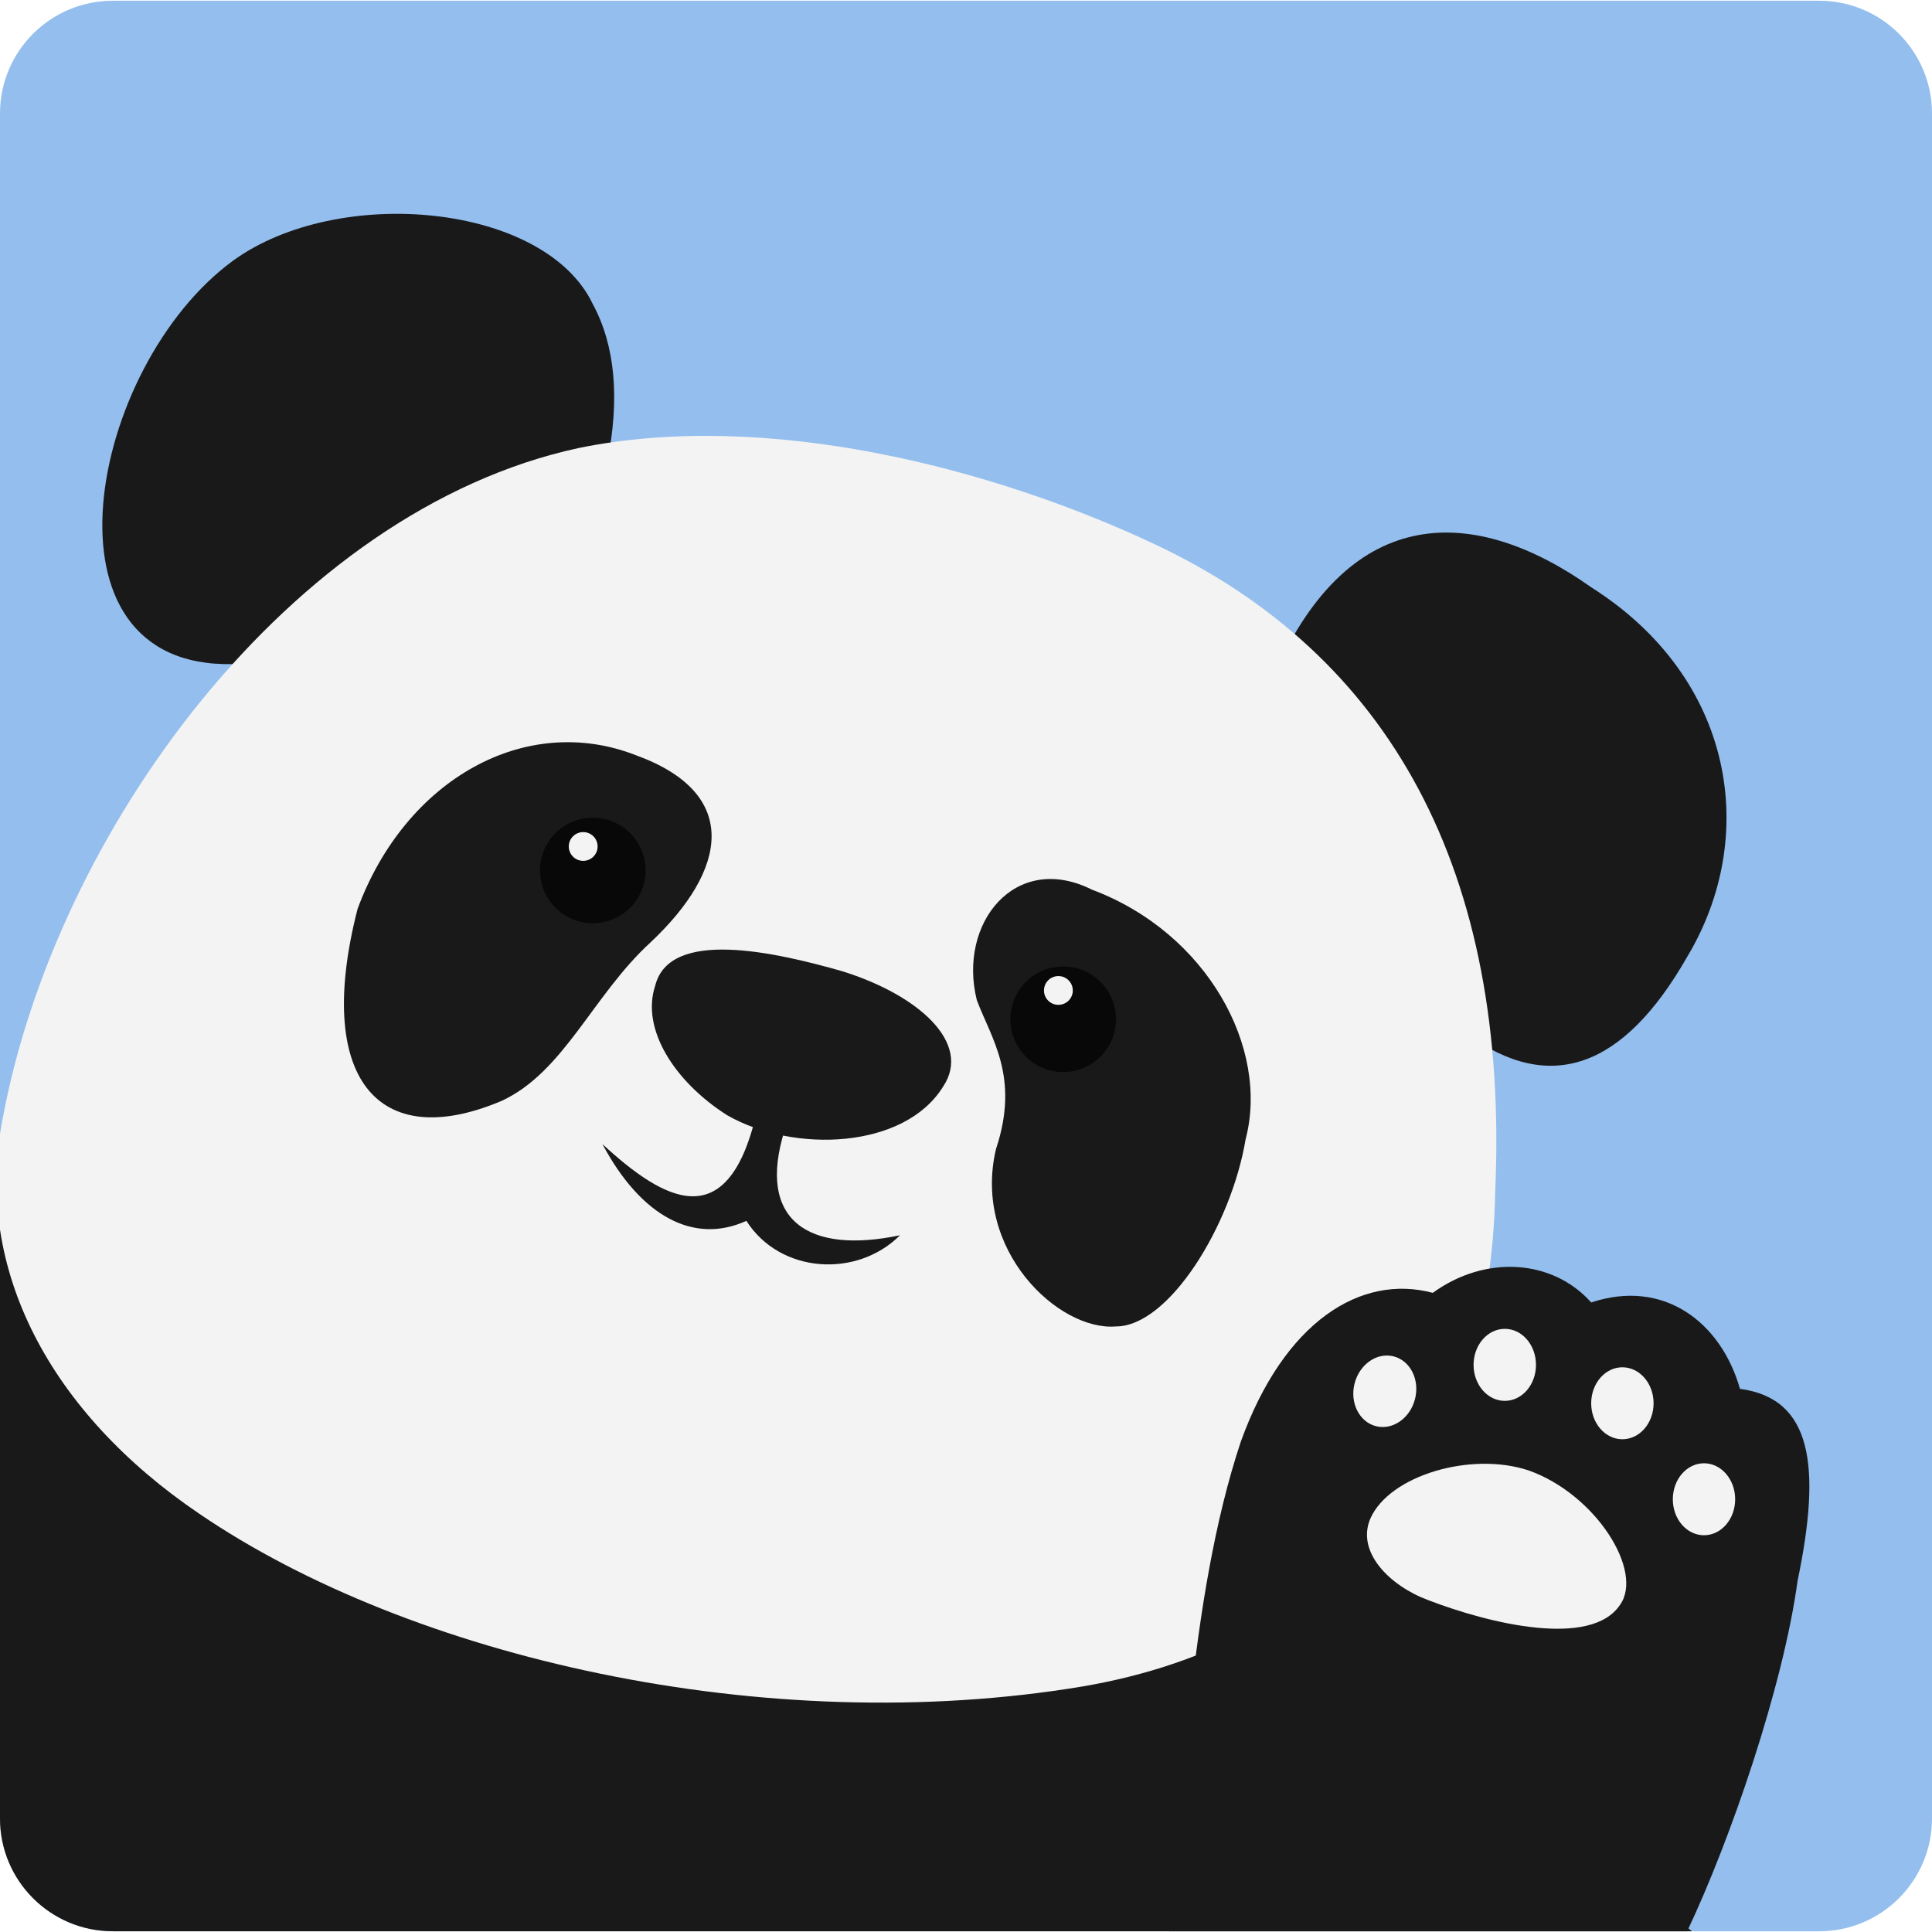
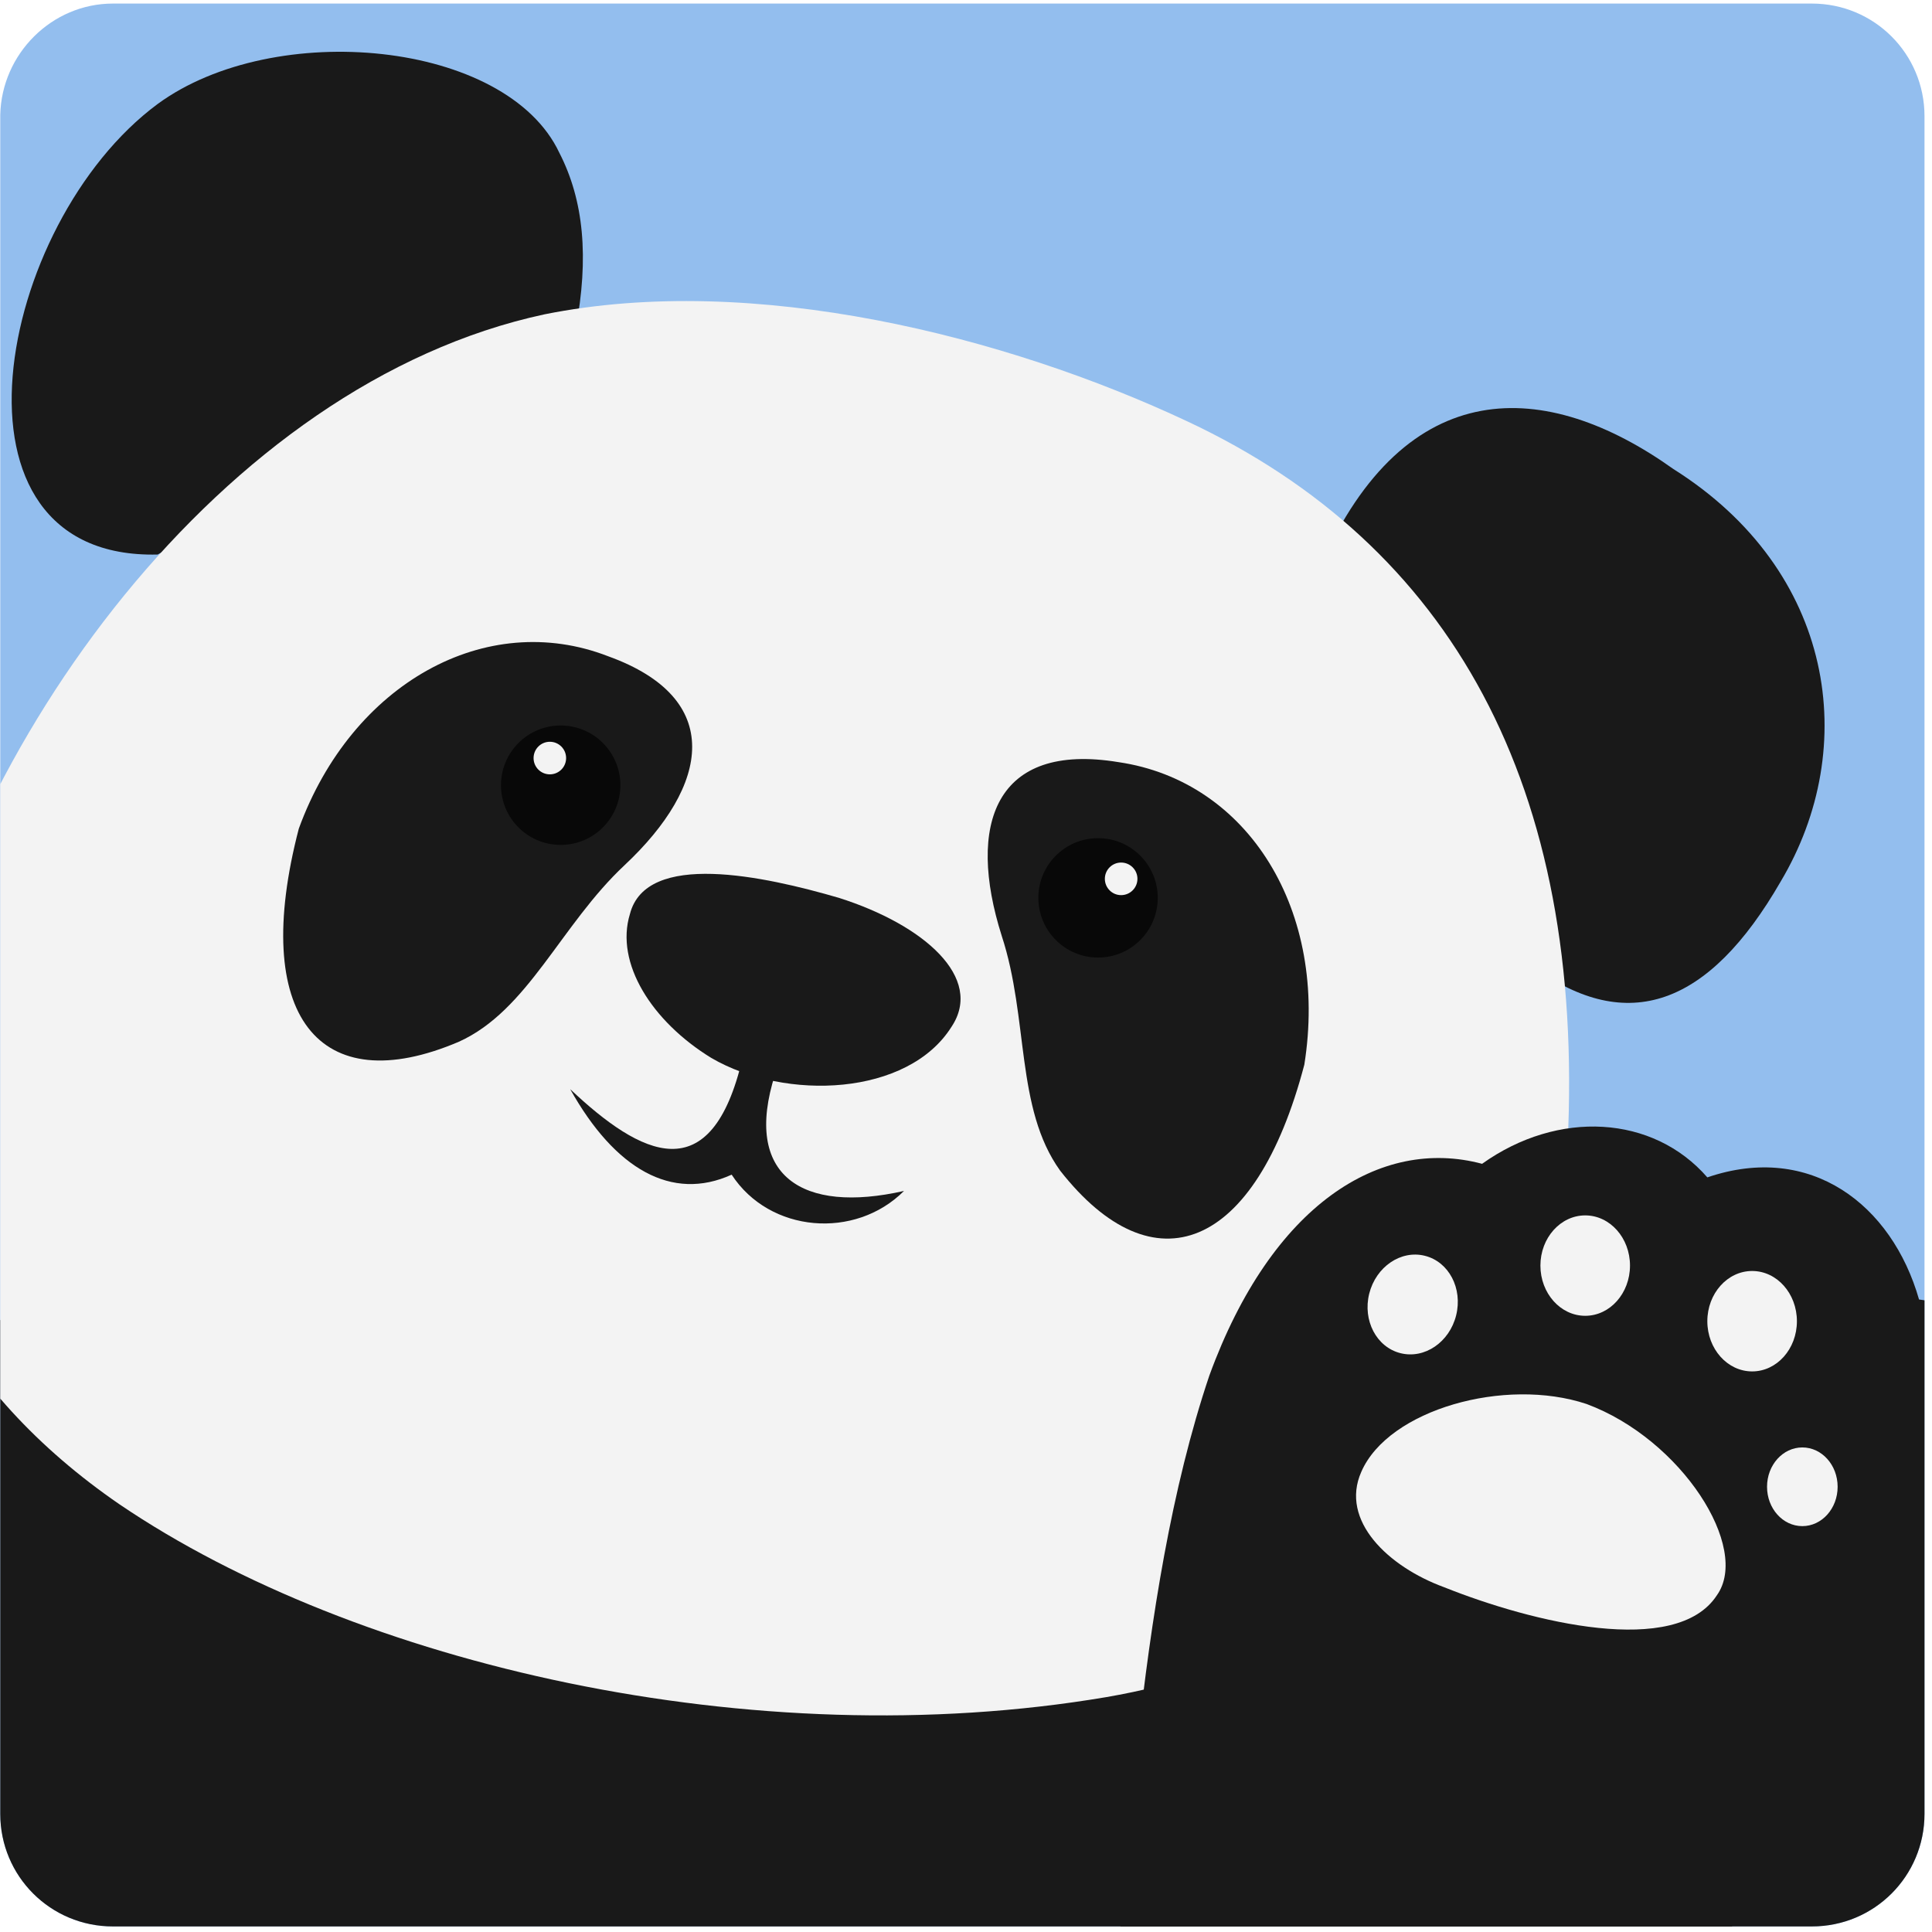
- <svg xmlns="http://www.w3.org/2000/svg" width="512" height="512" viewBox="14.121 14.523 141.363 141.254">
+ <svg xmlns="http://www.w3.org/2000/svg" width="512" height="512" viewBox="14.04 14.34 141.96 141.96">
  <defs>
    <clipPath id="clip-0">
      <path clip-rule="nonzero" d="M 14 14 L 156 14 L 156 156 L 14 156 Z M 14 14 " />
    </clipPath>
    <clipPath id="clip-1">
-       <path clip-rule="nonzero" d="M 22.375 14.523 C 17.816 14.523 14.121 18.219 14.121 22.773 L 14.121 147.523 C 14.121 152.082 17.816 155.777 22.375 155.777 L 147.23 155.777 C 151.789 155.777 155.484 152.082 155.484 147.523 L 155.484 22.773 C 155.484 18.219 151.789 14.523 147.23 14.523 Z M 22.375 14.523 " />
+       <path clip-rule="nonzero" d="M 22.336 14.602 C 17.848 14.602 14.16 18.293 14.059 22.781 L 14.059 147.617 C 14.059 152.203 17.75 155.891 22.336 155.891 L 147.172 155.891 C 151.758 155.891 155.449 152.203 155.449 147.617 L 155.449 22.879 C 155.449 18.293 151.758 14.602 147.172 14.602 Z M 22.336 14.602 " />
    </clipPath>
    <clipPath id="clip-2">
-       <path clip-rule="nonzero" d="M 21 30 L 60 30 L 60 64 L 21 64 Z M 21 30 " />
+       <path clip-rule="nonzero" d="M 14 18 L 57 18 L 57 56 L 14 56 Z M 14 18 " />
    </clipPath>
    <clipPath id="clip-3">
-       <path clip-rule="nonzero" d="M 22.375 14.523 C 17.816 14.523 14.121 18.219 14.121 22.773 L 14.121 147.523 C 14.121 152.082 17.816 155.777 22.375 155.777 L 147.23 155.777 C 151.789 155.777 155.484 152.082 155.484 147.523 L 155.484 22.773 C 155.484 18.219 151.789 14.523 147.23 14.523 Z M 22.375 14.523 " />
+       <path clip-rule="nonzero" d="M 22.336 14.602 C 17.848 14.602 14.16 18.293 14.059 22.781 L 14.059 147.617 C 14.059 152.203 17.75 155.891 22.336 155.891 L 147.172 155.891 C 151.758 155.891 155.449 152.203 155.449 147.617 L 155.449 22.879 C 155.449 18.293 151.758 14.602 147.172 14.602 Z M 22.336 14.602 " />
    </clipPath>
    <clipPath id="clip-4">
-       <path clip-rule="nonzero" d="M 107 53 L 141 53 L 141 93 L 107 93 Z M 107 53 " />
+       <path clip-rule="nonzero" d="M 111 44 L 149 44 L 149 89 L 111 89 Z M 111 44 " />
    </clipPath>
    <clipPath id="clip-5">
-       <path clip-rule="nonzero" d="M 22.375 14.523 C 17.816 14.523 14.121 18.219 14.121 22.773 L 14.121 147.523 C 14.121 152.082 17.816 155.777 22.375 155.777 L 147.23 155.777 C 151.789 155.777 155.484 152.082 155.484 147.523 L 155.484 22.773 C 155.484 18.219 151.789 14.523 147.23 14.523 Z M 22.375 14.523 " />
+       <path clip-rule="nonzero" d="M 22.336 14.602 C 17.848 14.602 14.16 18.293 14.059 22.781 L 14.059 147.617 C 14.059 152.203 17.75 155.891 22.336 155.891 L 147.172 155.891 C 151.758 155.891 155.449 152.203 155.449 147.617 L 155.449 22.879 C 155.449 18.293 151.758 14.602 147.172 14.602 Z M 22.336 14.602 " />
    </clipPath>
    <clipPath id="clip-6">
-       <path clip-rule="nonzero" d="M 14 98 L 138 98 L 138 156 L 14 156 Z M 14 98 " />
+       <path clip-rule="nonzero" d="M 14 94 L 146 94 L 146 156 L 14 156 Z M 14 94 " />
    </clipPath>
    <clipPath id="clip-7">
-       <path clip-rule="nonzero" d="M 22.375 14.523 C 17.816 14.523 14.121 18.219 14.121 22.773 L 14.121 147.523 C 14.121 152.082 17.816 155.777 22.375 155.777 L 147.23 155.777 C 151.789 155.777 155.484 152.082 155.484 147.523 L 155.484 22.773 C 155.484 18.219 151.789 14.523 147.23 14.523 Z M 22.375 14.523 " />
+       <path clip-rule="nonzero" d="M 22.336 14.602 C 17.848 14.602 14.16 18.293 14.059 22.781 L 14.059 147.617 C 14.059 152.203 17.75 155.891 22.336 155.891 L 147.172 155.891 C 151.758 155.891 155.449 152.203 155.449 147.617 L 155.449 22.879 C 155.449 18.293 151.758 14.602 147.172 14.602 Z M 22.336 14.602 " />
    </clipPath>
    <clipPath id="clip-8">
-       <path clip-rule="nonzero" d="M 14 46 L 124 46 L 124 140 L 14 140 Z M 14 46 " />
+       <path clip-rule="nonzero" d="M 14 36 L 130 36 L 130 141 L 14 141 Z M 14 36 " />
    </clipPath>
    <clipPath id="clip-9">
-       <path clip-rule="nonzero" d="M 22.375 14.523 C 17.816 14.523 14.121 18.219 14.121 22.773 L 14.121 147.523 C 14.121 152.082 17.816 155.777 22.375 155.777 L 147.23 155.777 C 151.789 155.777 155.484 152.082 155.484 147.523 L 155.484 22.773 C 155.484 18.219 151.789 14.523 147.23 14.523 Z M 22.375 14.523 " />
+       <path clip-rule="nonzero" d="M 22.336 14.602 C 17.848 14.602 14.16 18.293 14.059 22.781 L 14.059 147.617 C 14.059 152.203 17.75 155.891 22.336 155.891 L 147.172 155.891 C 151.758 155.891 155.449 152.203 155.449 147.617 L 155.449 22.879 C 155.449 18.293 151.758 14.602 147.172 14.602 Z M 22.336 14.602 " />
    </clipPath>
    <clipPath id="clip-10">
-       <path clip-rule="nonzero" d="M 39 68 L 67 68 L 67 97 L 39 97 Z M 39 68 " />
+       <path clip-rule="nonzero" d="M 34 61 L 65 61 L 65 93 L 34 93 Z M 34 61 " />
    </clipPath>
    <clipPath id="clip-11">
-       <path clip-rule="nonzero" d="M 22.375 14.523 C 17.816 14.523 14.121 18.219 14.121 22.773 L 14.121 147.523 C 14.121 152.082 17.816 155.777 22.375 155.777 L 147.23 155.777 C 151.789 155.777 155.484 152.082 155.484 147.523 L 155.484 22.773 C 155.484 18.219 151.789 14.523 147.23 14.523 Z M 22.375 14.523 " />
+       <path clip-rule="nonzero" d="M 22.336 14.602 C 17.848 14.602 14.16 18.293 14.059 22.781 L 14.059 147.617 C 14.059 152.203 17.75 155.891 22.336 155.891 L 147.172 155.891 C 151.758 155.891 155.449 152.203 155.449 147.617 L 155.449 22.879 C 155.449 18.293 151.758 14.602 147.172 14.602 Z M 22.336 14.602 " />
    </clipPath>
    <clipPath id="clip-12">
-       <path clip-rule="nonzero" d="M 85 78 L 106 78 L 106 112 L 85 112 Z M 85 78 " />
+       <path clip-rule="nonzero" d="M 60 78 L 85 78 L 85 95 L 60 95 Z M 60 78 " />
    </clipPath>
    <clipPath id="clip-13">
-       <path clip-rule="nonzero" d="M 22.375 14.523 C 17.816 14.523 14.121 18.219 14.121 22.773 L 14.121 147.523 C 14.121 152.082 17.816 155.777 22.375 155.777 L 147.23 155.777 C 151.789 155.777 155.484 152.082 155.484 147.523 L 155.484 22.773 C 155.484 18.219 151.789 14.523 147.23 14.523 Z M 22.375 14.523 " />
+       <path clip-rule="nonzero" d="M 22.336 14.602 C 17.848 14.602 14.16 18.293 14.059 22.781 L 14.059 147.617 C 14.059 152.203 17.75 155.891 22.336 155.891 L 147.172 155.891 C 151.758 155.891 155.449 152.203 155.449 147.617 L 155.449 22.879 C 155.449 18.293 151.758 14.602 147.172 14.602 Z M 22.336 14.602 " />
    </clipPath>
    <clipPath id="clip-14">
-       <path clip-rule="nonzero" d="M 61 83 L 84 83 L 84 98 L 61 98 Z M 61 83 " />
+       <path clip-rule="nonzero" d="M 55 92 L 81 92 L 81 105 L 55 105 Z M 55 92 " />
    </clipPath>
    <clipPath id="clip-15">
-       <path clip-rule="nonzero" d="M 22.375 14.523 C 17.816 14.523 14.121 18.219 14.121 22.773 L 14.121 147.523 C 14.121 152.082 17.816 155.777 22.375 155.777 L 147.23 155.777 C 151.789 155.777 155.484 152.082 155.484 147.523 L 155.484 22.773 C 155.484 18.219 151.789 14.523 147.23 14.523 Z M 22.375 14.523 " />
+       <path clip-rule="nonzero" d="M 22.336 14.602 C 17.848 14.602 14.16 18.293 14.059 22.781 L 14.059 147.617 C 14.059 152.203 17.75 155.891 22.336 155.891 L 147.172 155.891 C 151.758 155.891 155.449 152.203 155.449 147.617 L 155.449 22.879 C 155.449 18.293 151.758 14.602 147.172 14.602 Z M 22.336 14.602 " />
    </clipPath>
    <clipPath id="clip-16">
-       <path clip-rule="nonzero" d="M 58 96 L 80 96 L 80 107 L 58 107 Z M 58 96 " />
+       <path clip-rule="nonzero" d="M 95 97 L 156 97 L 156 156 L 95 156 Z M 95 97 " />
    </clipPath>
    <clipPath id="clip-17">
-       <path clip-rule="nonzero" d="M 22.375 14.523 C 17.816 14.523 14.121 18.219 14.121 22.773 L 14.121 147.523 C 14.121 152.082 17.816 155.777 22.375 155.777 L 147.23 155.777 C 151.789 155.777 155.484 152.082 155.484 147.523 L 155.484 22.773 C 155.484 18.219 151.789 14.523 147.23 14.523 Z M 22.375 14.523 " />
+       <path clip-rule="nonzero" d="M 22.336 14.602 C 17.848 14.602 14.16 18.293 14.059 22.781 L 14.059 147.617 C 14.059 152.203 17.75 155.891 22.336 155.891 L 147.172 155.891 C 151.758 155.891 155.449 152.203 155.449 147.617 L 155.449 22.879 C 155.449 18.293 151.758 14.602 147.172 14.602 Z M 22.336 14.602 " />
    </clipPath>
    <clipPath id="clip-18">
-       <path clip-rule="nonzero" d="M 99 107 L 147 107 L 147 156 L 99 156 Z M 99 107 " />
+       <path clip-rule="nonzero" d="M 50 67 L 60 67 L 60 77 L 50 77 Z M 50 67 " />
    </clipPath>
    <clipPath id="clip-19">
-       <path clip-rule="nonzero" d="M 22.375 14.523 C 17.816 14.523 14.121 18.219 14.121 22.773 L 14.121 147.523 C 14.121 152.082 17.816 155.777 22.375 155.777 L 147.23 155.777 C 151.789 155.777 155.484 152.082 155.484 147.523 L 155.484 22.773 C 155.484 18.219 151.789 14.523 147.23 14.523 Z M 22.375 14.523 " />
+       <path clip-rule="nonzero" d="M 22.336 14.602 C 17.848 14.602 14.16 18.293 14.059 22.781 L 14.059 147.617 C 14.059 152.203 17.75 155.891 22.336 155.891 L 147.172 155.891 C 151.758 155.891 155.449 152.203 155.449 147.617 L 155.449 22.879 C 155.449 18.293 151.758 14.602 147.172 14.602 Z M 22.336 14.602 " />
    </clipPath>
    <clipPath id="clip-20">
-       <path clip-rule="nonzero" d="M 53 74 L 62 74 L 62 83 L 53 83 Z M 53 74 " />
+       <path clip-rule="nonzero" d="M 53 68 L 56 68 L 56 72 L 53 72 Z M 53 68 " />
    </clipPath>
    <clipPath id="clip-21">
-       <path clip-rule="nonzero" d="M 22.375 14.523 C 17.816 14.523 14.121 18.219 14.121 22.773 L 14.121 147.523 C 14.121 152.082 17.816 155.777 22.375 155.777 L 147.23 155.777 C 151.789 155.777 155.484 152.082 155.484 147.523 L 155.484 22.773 C 155.484 18.219 151.789 14.523 147.23 14.523 Z M 22.375 14.523 " />
+       <path clip-rule="nonzero" d="M 22.336 14.602 C 17.848 14.602 14.16 18.293 14.059 22.781 L 14.059 147.617 C 14.059 152.203 17.75 155.891 22.336 155.891 L 147.172 155.891 C 151.758 155.891 155.449 152.203 155.449 147.617 L 155.449 22.879 C 155.449 18.293 151.758 14.602 147.172 14.602 Z M 22.336 14.602 " />
    </clipPath>
    <clipPath id="clip-22">
-       <path clip-rule="nonzero" d="M 88 85 L 96 85 L 96 93 L 88 93 Z M 88 85 " />
+       <path clip-rule="nonzero" d="M 86 70 L 111 70 L 111 106 L 86 106 Z M 86 70 " />
    </clipPath>
    <clipPath id="clip-23">
-       <path clip-rule="nonzero" d="M 22.375 14.523 C 17.816 14.523 14.121 18.219 14.121 22.773 L 14.121 147.523 C 14.121 152.082 17.816 155.777 22.375 155.777 L 147.23 155.777 C 151.789 155.777 155.484 152.082 155.484 147.523 L 155.484 22.773 C 155.484 18.219 151.789 14.523 147.23 14.523 Z M 22.375 14.523 " />
+       <path clip-rule="nonzero" d="M 22.336 14.602 C 17.848 14.602 14.16 18.293 14.059 22.781 L 14.059 147.617 C 14.059 152.203 17.75 155.891 22.336 155.891 L 147.172 155.891 C 151.758 155.891 155.449 152.203 155.449 147.617 L 155.449 22.879 C 155.449 18.293 151.758 14.602 147.172 14.602 Z M 22.336 14.602 " />
    </clipPath>
    <clipPath id="clip-24">
-       <path clip-rule="nonzero" d="M 55 75 L 58 75 L 58 78 L 55 78 Z M 55 75 " />
+       <path clip-rule="nonzero" d="M 90 75 L 100 75 L 100 85 L 90 85 Z M 90 75 " />
    </clipPath>
    <clipPath id="clip-25">
-       <path clip-rule="nonzero" d="M 22.375 14.523 C 17.816 14.523 14.121 18.219 14.121 22.773 L 14.121 147.523 C 14.121 152.082 17.816 155.777 22.375 155.777 L 147.23 155.777 C 151.789 155.777 155.484 152.082 155.484 147.523 L 155.484 22.773 C 155.484 18.219 151.789 14.523 147.23 14.523 Z M 22.375 14.523 " />
+       <path clip-rule="nonzero" d="M 22.336 14.602 C 17.848 14.602 14.16 18.293 14.059 22.781 L 14.059 147.617 C 14.059 152.203 17.75 155.891 22.336 155.891 L 147.172 155.891 C 151.758 155.891 155.449 152.203 155.449 147.617 L 155.449 22.879 C 155.449 18.293 151.758 14.602 147.172 14.602 Z M 22.336 14.602 " />
    </clipPath>
    <clipPath id="clip-26">
-       <path clip-rule="nonzero" d="M 90 85 L 93 85 L 93 88 L 90 88 Z M 90 85 " />
+       <path clip-rule="nonzero" d="M 95 77 L 98 77 L 98 81 L 95 81 Z M 95 77 " />
    </clipPath>
    <clipPath id="clip-27">
-       <path clip-rule="nonzero" d="M 22.375 14.523 C 17.816 14.523 14.121 18.219 14.121 22.773 L 14.121 147.523 C 14.121 152.082 17.816 155.777 22.375 155.777 L 147.23 155.777 C 151.789 155.777 155.484 152.082 155.484 147.523 L 155.484 22.773 C 155.484 18.219 151.789 14.523 147.23 14.523 Z M 22.375 14.523 " />
+       <path clip-rule="nonzero" d="M 22.336 14.602 C 17.848 14.602 14.16 18.293 14.059 22.781 L 14.059 147.617 C 14.059 152.203 17.75 155.891 22.336 155.891 L 147.172 155.891 C 151.758 155.891 155.449 152.203 155.449 147.617 L 155.449 22.879 C 155.449 18.293 151.758 14.602 147.172 14.602 Z M 22.336 14.602 " />
    </clipPath>
    <clipPath id="clip-28">
-       <path clip-rule="nonzero" d="M 113 113 L 118 113 L 118 119 L 113 119 Z M 113 113 " />
+       <path clip-rule="nonzero" d="M 114 106 L 122 106 L 122 114 L 114 114 Z M 114 106 " />
    </clipPath>
    <clipPath id="clip-29">
-       <path clip-rule="nonzero" d="M 22.375 14.523 C 17.816 14.523 14.121 18.219 14.121 22.773 L 14.121 147.523 C 14.121 152.082 17.816 155.777 22.375 155.777 L 147.23 155.777 C 151.789 155.777 155.484 152.082 155.484 147.523 L 155.484 22.773 C 155.484 18.219 151.789 14.523 147.23 14.523 Z M 22.375 14.523 " />
+       <path clip-rule="nonzero" d="M 22.336 14.602 C 17.848 14.602 14.16 18.293 14.059 22.781 L 14.059 147.617 C 14.059 152.203 17.75 155.891 22.336 155.891 L 147.172 155.891 C 151.758 155.891 155.449 152.203 155.449 147.617 L 155.449 22.879 C 155.449 18.293 151.758 14.602 147.172 14.602 Z M 22.336 14.602 " />
    </clipPath>
    <clipPath id="clip-30">
-       <path clip-rule="nonzero" d="M 121 111 L 127 111 L 127 117 L 121 117 Z M 121 111 " />
+       <path clip-rule="nonzero" d="M 127 103 L 134 103 L 134 112 L 127 112 Z M 127 103 " />
    </clipPath>
    <clipPath id="clip-31">
-       <path clip-rule="nonzero" d="M 22.375 14.523 C 17.816 14.523 14.121 18.219 14.121 22.773 L 14.121 147.523 C 14.121 152.082 17.816 155.777 22.375 155.777 L 147.23 155.777 C 151.789 155.777 155.484 152.082 155.484 147.523 L 155.484 22.773 C 155.484 18.219 151.789 14.523 147.23 14.523 Z M 22.375 14.523 " />
+       <path clip-rule="nonzero" d="M 22.336 14.602 C 17.848 14.602 14.16 18.293 14.059 22.781 L 14.059 147.617 C 14.059 152.203 17.75 155.891 22.336 155.891 L 147.172 155.891 C 151.758 155.891 155.449 152.203 155.449 147.617 L 155.449 22.879 C 155.449 18.293 151.758 14.602 147.172 14.602 Z M 22.336 14.602 " />
    </clipPath>
    <clipPath id="clip-32">
-       <path clip-rule="nonzero" d="M 130 114 L 136 114 L 136 120 L 130 120 Z M 130 114 " />
+       <path clip-rule="nonzero" d="M 139 107 L 147 107 L 147 116 L 139 116 Z M 139 107 " />
    </clipPath>
    <clipPath id="clip-33">
-       <path clip-rule="nonzero" d="M 22.375 14.523 C 17.816 14.523 14.121 18.219 14.121 22.773 L 14.121 147.523 C 14.121 152.082 17.816 155.777 22.375 155.777 L 147.23 155.777 C 151.789 155.777 155.484 152.082 155.484 147.523 L 155.484 22.773 C 155.484 18.219 151.789 14.523 147.23 14.523 Z M 22.375 14.523 " />
+       <path clip-rule="nonzero" d="M 22.336 14.602 C 17.848 14.602 14.16 18.293 14.059 22.781 L 14.059 147.617 C 14.059 152.203 17.75 155.891 22.336 155.891 L 147.172 155.891 C 151.758 155.891 155.449 152.203 155.449 147.617 L 155.449 22.879 C 155.449 18.293 151.758 14.602 147.172 14.602 Z M 22.336 14.602 " />
    </clipPath>
    <clipPath id="clip-34">
-       <path clip-rule="nonzero" d="M 136 121 L 142 121 L 142 127 L 136 127 Z M 136 121 " />
+       <path clip-rule="nonzero" d="M 143 120 L 150 120 L 150 127 L 143 127 Z M 143 120 " />
    </clipPath>
    <clipPath id="clip-35">
-       <path clip-rule="nonzero" d="M 22.375 14.523 C 17.816 14.523 14.121 18.219 14.121 22.773 L 14.121 147.523 C 14.121 152.082 17.816 155.777 22.375 155.777 L 147.23 155.777 C 151.789 155.777 155.484 152.082 155.484 147.523 L 155.484 22.773 C 155.484 18.219 151.789 14.523 147.23 14.523 Z M 22.375 14.523 " />
+       <path clip-rule="nonzero" d="M 22.336 14.602 C 17.848 14.602 14.16 18.293 14.059 22.781 L 14.059 147.617 C 14.059 152.203 17.75 155.891 22.336 155.891 L 147.172 155.891 C 151.758 155.891 155.449 152.203 155.449 147.617 L 155.449 22.879 C 155.449 18.293 151.758 14.602 147.172 14.602 Z M 22.336 14.602 " />
    </clipPath>
    <clipPath id="clip-36">
-       <path clip-rule="nonzero" d="M 114 121 L 134 121 L 134 134 L 114 134 Z M 114 121 " />
+       <path clip-rule="nonzero" d="M 113 116 L 141 116 L 141 135 L 113 135 Z M 113 116 " />
    </clipPath>
    <clipPath id="clip-37">
-       <path clip-rule="nonzero" d="M 22.375 14.523 C 17.816 14.523 14.121 18.219 14.121 22.773 L 14.121 147.523 C 14.121 152.082 17.816 155.777 22.375 155.777 L 147.23 155.777 C 151.789 155.777 155.484 152.082 155.484 147.523 L 155.484 22.773 C 155.484 18.219 151.789 14.523 147.23 14.523 Z M 22.375 14.523 " />
+       <path clip-rule="nonzero" d="M 22.336 14.602 C 17.848 14.602 14.16 18.293 14.059 22.781 L 14.059 147.617 C 14.059 152.203 17.75 155.891 22.336 155.891 L 147.172 155.891 C 151.758 155.891 155.449 152.203 155.449 147.617 L 155.449 22.879 C 155.449 18.293 151.758 14.602 147.172 14.602 Z M 22.336 14.602 " />
    </clipPath>
  </defs>
  <g clip-path="url(#clip-0)">
    <g clip-path="url(#clip-1)">
-       <path fill-rule="nonzero" fill="rgb(57.599%, 74.5%, 93.3%)" fill-opacity="1" d="M 9.73 10.73 L 160.398 10.73 L 160.398 158.938 L 9.73 158.938 Z M 9.73 10.73 " />
+       <path fill-rule="nonzero" fill="rgb(57.599%, 74.5%, 93.3%)" fill-opacity="1" d="M 9.773 10.816 L 160.434 10.816 L 160.434 158.984 L 9.773 158.984 Z M 9.773 10.816 " />
    </g>
  </g>
  <g clip-path="url(#clip-2)">
    <g clip-path="url(#clip-3)">
-       <path fill-rule="nonzero" fill="rgb(9.799%, 9.799%, 9.799%)" fill-opacity="1" d="M 31.156 63.059 C 16.402 63.41 20.621 41.285 31.156 33.555 C 38.883 27.938 53.984 29.344 57.496 36.719 C 59.137 39.762 59.484 43.625 58.551 48.309 Z M 31.156 63.059 " />
+       <path fill-rule="nonzero" fill="rgb(9.799%, 9.799%, 9.799%)" fill-opacity="1" d="M 25.625 55.086 C 9.074 55.484 13.762 30.758 25.625 21.98 C 34.199 15.699 51.25 17.297 55.141 25.57 C 56.934 29.062 57.332 33.25 56.336 38.535 Z M 25.625 55.086 " />
    </g>
  </g>
  <g clip-path="url(#clip-4)">
    <g clip-path="url(#clip-5)">
-       <path fill-rule="nonzero" fill="rgb(9.799%, 9.799%, 9.799%)" fill-opacity="1" d="M 107.367 63.762 C 112.988 51.117 122.117 51.469 130.547 57.438 C 141.082 64.113 142.84 75.703 137.57 84.48 C 132.891 92.676 127.504 94.551 121.418 90.102 Z M 107.367 63.762 " />
+       <path fill-rule="nonzero" fill="rgb(9.799%, 9.799%, 9.799%)" fill-opacity="1" d="M 111.078 55.883 C 117.359 41.723 127.629 42.125 137 48.805 C 148.867 56.281 150.762 69.246 144.879 79.117 C 139.594 88.289 133.609 90.383 126.73 85.398 Z M 111.078 55.883 " />
    </g>
  </g>
  <g clip-path="url(#clip-6)">
    <g clip-path="url(#clip-7)">
-       <path fill-rule="nonzero" fill="rgb(9.799%, 9.799%, 9.799%)" fill-opacity="1" d="M 13.945 98.18 C 16.992 116.207 33.496 128.148 63.465 134.004 L 108.07 132.246 L 137.922 155.777 L 13.945 155.777 Z M 13.945 98.18 " />
+       <path fill-rule="nonzero" fill="rgb(9.799%, 9.799%, 9.799%)" fill-opacity="1" d="M 6.48 94.473 C 9.973 114.711 28.418 127.973 62.02 134.652 L 111.973 132.66 L 145.375 159.082 L 6.48 159.082 Z M 6.48 94.473 " />
    </g>
  </g>
  <g clip-path="url(#clip-8)">
    <g clip-path="url(#clip-9)">
-       <path fill-rule="nonzero" fill="rgb(95.299%, 95.299%, 95.299%)" fill-opacity="1" d="M 14.297 96.422 C 18.16 75.352 35.367 51.82 56.441 47.254 C 70.141 44.445 86.648 48.66 98.586 54.277 C 115.797 62.355 124.578 78.16 123.523 101.691 C 123.172 121.359 111.934 134.703 93.32 137.867 C 70.141 141.73 44.148 135.758 28.695 125.223 C 17.809 117.848 12.191 107.312 14.297 96.422 " />
+       <path fill-rule="nonzero" fill="rgb(95.299%, 95.299%, 95.299%)" fill-opacity="1" d="M 6.781 92.574 C 11.168 68.945 30.41 42.523 54.043 37.438 C 69.398 34.348 87.945 39.031 101.305 45.312 C 120.648 54.387 130.52 72.035 129.223 98.457 C 128.824 120.496 116.262 135.449 95.32 139.043 C 69.398 143.426 40.184 136.648 22.832 124.883 C 10.77 116.605 4.387 104.742 6.781 92.574 " />
    </g>
  </g>
  <g clip-path="url(#clip-10)">
    <g clip-path="url(#clip-11)">
-       <path fill-rule="nonzero" fill="rgb(9.799%, 9.799%, 9.799%)" fill-opacity="1" d="M 40.285 80.969 C 43.797 71.488 52.578 66.57 60.656 69.73 C 68.383 72.539 67.328 78.16 61.711 83.43 C 57.496 87.293 55.391 92.91 50.824 95.02 C 41.691 98.883 37.125 93.262 40.285 80.969 " />
+       <path fill-rule="nonzero" fill="rgb(9.799%, 9.799%, 9.799%)" fill-opacity="1" d="M 35.996 75.227 C 39.883 64.559 49.754 59.074 58.73 62.562 C 67.305 65.656 66.207 72.035 59.926 77.918 C 55.238 82.305 52.848 88.586 47.762 90.883 C 37.492 95.27 32.406 88.988 35.996 75.227 " />
    </g>
  </g>
  <g clip-path="url(#clip-12)">
    <g clip-path="url(#clip-13)">
-       <path fill-rule="nonzero" fill="rgb(9.799%, 9.799%, 9.799%)" fill-opacity="1" d="M 85.594 87.645 C 84.188 82.023 88.402 76.754 94.023 79.566 C 102.449 82.727 107.016 91.156 105.262 97.828 C 104.207 104.148 99.641 111.523 95.777 111.523 C 91.562 111.875 85.242 105.906 87 98.531 C 88.754 93.262 86.645 90.453 85.594 87.645 " />
+       <path fill-rule="nonzero" fill="rgb(9.799%, 9.799%, 9.799%)" fill-opacity="1" d="M 60.324 81.508 C 61.52 76.824 70.195 78.715 75.68 80.312 C 81.961 82.305 86.348 86.195 83.957 89.785 C 80.766 94.867 71.789 95.27 66.309 92.078 C 61.918 89.383 59.227 85.098 60.324 81.508 " />
    </g>
  </g>
  <g clip-path="url(#clip-14)">
    <g clip-path="url(#clip-15)">
-       <path fill-rule="nonzero" fill="rgb(9.799%, 9.799%, 9.799%)" fill-opacity="1" d="M 62.062 86.59 C 63.113 82.375 70.84 84.133 75.758 85.535 C 81.379 87.293 85.242 90.805 83.133 93.965 C 80.324 98.531 72.246 98.883 67.328 96.07 C 63.465 93.613 61.008 89.75 62.062 86.59 " />
+       <path fill-rule="nonzero" fill="rgb(9.799%, 9.799%, 9.799%)" fill-opacity="1" d="M 68.602 92.078 L 70.992 93.273 C 68.602 100.754 72.988 103.543 80.465 101.848 C 76.875 105.438 70.594 104.941 67.801 100.652 C 63.414 102.648 59.227 100.254 55.938 94.371 C 61.121 99.258 66.305 101.949 68.602 92.078 " />
    </g>
  </g>
  <g clip-path="url(#clip-16)">
    <g clip-path="url(#clip-17)">
-       <path fill-rule="nonzero" fill="rgb(9.799%, 9.799%, 9.799%)" fill-opacity="1" d="M 69.438 96.07 L 71.543 97.125 C 69.438 103.797 73.301 106.258 79.973 104.852 C 76.812 108.012 71.191 107.66 68.734 103.797 C 64.871 105.555 61.008 103.449 58.199 98.18 C 62.766 102.395 67.328 104.852 69.438 96.07 " />
+       <path fill-rule="nonzero" fill="rgb(9.799%, 9.799%, 9.799%)" fill-opacity="1" d="M 95.32 166.559 C 96.918 153.996 97.316 131.961 102.902 115.41 C 107.484 102.848 115.465 97.859 122.941 99.855 C 128.527 95.867 135.504 96.266 139.492 100.852 C 147.07 98.258 153.055 102.848 155.047 109.824 C 162.625 110.824 163.621 117.801 161.031 129.867 C 159.438 140.836 154.051 156.887 149.465 166.461 L 95.32 166.461 Z M 95.32 166.559 " />
    </g>
  </g>
  <g clip-path="url(#clip-18)">
    <g clip-path="url(#clip-19)">
-       <path fill-rule="nonzero" fill="rgb(9.799%, 9.799%, 9.799%)" fill-opacity="1" d="M 99.641 155.777 C 100.695 146.996 101.047 131.543 104.91 119.953 C 108.07 111.172 113.691 107.66 118.957 109.066 C 122.82 106.258 127.738 106.609 130.547 109.77 C 135.816 108.012 140.031 111.172 141.434 116.09 C 146.703 116.793 147.406 121.711 145.648 130.141 C 144.594 137.867 140.734 149.105 137.57 155.777 Z M 99.641 155.777 " />
+       <path fill-rule="nonzero" fill="rgb(3.099%, 3.099%, 3.099%)" fill-opacity="1" d="M 55.238 67.648 C 57.66 67.648 59.625 69.613 59.625 72.035 C 59.625 74.461 57.66 76.422 55.238 76.422 C 52.816 76.422 50.852 74.461 50.852 72.035 C 50.852 69.613 52.816 67.648 55.238 67.648 " />
    </g>
  </g>
  <g clip-path="url(#clip-20)">
    <g clip-path="url(#clip-21)">
-       <path fill-rule="nonzero" fill="rgb(3.099%, 3.099%, 3.099%)" fill-opacity="1" d="M 57.496 74.297 C 59.629 74.297 61.359 76.027 61.359 78.16 C 61.359 80.293 59.629 82.023 57.496 82.023 C 55.363 82.023 53.633 80.293 53.633 78.16 C 53.633 76.027 55.363 74.297 57.496 74.297 " />
+       <path fill-rule="nonzero" fill="rgb(95.299%, 95.299%, 95.299%)" fill-opacity="1" d="M 54.441 68.844 C 55.102 68.844 55.637 69.379 55.637 70.043 C 55.637 70.703 55.102 71.238 54.441 71.238 C 53.781 71.238 53.246 70.703 53.246 70.043 C 53.246 69.379 53.781 68.844 54.441 68.844 " />
    </g>
  </g>
  <g clip-path="url(#clip-22)">
    <g clip-path="url(#clip-23)">
-       <path fill-rule="nonzero" fill="rgb(3.099%, 3.099%, 3.099%)" fill-opacity="1" d="M 91.914 85.184 C 94.047 85.184 95.777 86.914 95.777 89.047 C 95.777 91.18 94.047 92.91 91.914 92.91 C 89.781 92.91 88.051 91.18 88.051 89.047 C 88.051 86.914 89.781 85.184 91.914 85.184 " />
+       <path fill-rule="nonzero" fill="rgb(9.799%, 9.799%, 9.799%)" fill-opacity="1" d="M 91.934 100.352 C 88.641 95.766 89.641 89.188 87.645 83.105 C 85.051 74.926 87.145 68.844 96.219 70.34 C 105.789 71.738 111.676 81.309 109.879 92.574 C 106.289 106.234 98.812 109.129 91.934 100.352 " />
    </g>
  </g>
  <g clip-path="url(#clip-24)">
    <g clip-path="url(#clip-25)">
-       <path fill-rule="nonzero" fill="rgb(95.299%, 95.299%, 95.299%)" fill-opacity="1" d="M 56.793 75.352 C 57.375 75.352 57.848 75.824 57.848 76.402 C 57.848 76.988 57.375 77.457 56.793 77.457 C 56.211 77.457 55.738 76.988 55.738 76.402 C 55.738 75.824 56.211 75.352 56.793 75.352 " />
+       <path fill-rule="nonzero" fill="rgb(3.099%, 3.099%, 3.099%)" fill-opacity="1" d="M 94.723 75.926 C 97.148 75.926 99.109 77.891 99.109 80.312 C 99.109 82.734 97.148 84.699 94.723 84.699 C 92.301 84.699 90.336 82.734 90.336 80.312 C 90.336 77.891 92.301 75.926 94.723 75.926 " />
    </g>
  </g>
  <g clip-path="url(#clip-26)">
    <g clip-path="url(#clip-27)">
-       <path fill-rule="nonzero" fill="rgb(95.299%, 95.299%, 95.299%)" fill-opacity="1" d="M 91.562 85.887 C 92.145 85.887 92.617 86.359 92.617 86.941 C 92.617 87.523 92.145 87.992 91.562 87.992 C 90.98 87.992 90.508 87.523 90.508 86.941 C 90.508 86.359 90.98 85.887 91.562 85.887 " />
+       <path fill-rule="nonzero" fill="rgb(95.299%, 95.299%, 95.299%)" fill-opacity="1" d="M 96.418 77.719 C 97.078 77.719 97.617 78.254 97.617 78.914 C 97.617 79.578 97.078 80.113 96.418 80.113 C 95.758 80.113 95.223 79.578 95.223 78.914 C 95.223 78.254 95.758 77.719 96.418 77.719 " />
    </g>
  </g>
  <g clip-path="url(#clip-28)">
    <g clip-path="url(#clip-29)">
-       <path fill-rule="nonzero" fill="rgb(95.299%, 95.299%, 95.299%)" fill-opacity="1" d="M 116.082 113.711 C 117.305 114.016 118.012 115.406 117.66 116.82 C 117.309 118.23 116.031 119.129 114.809 118.824 C 113.586 118.516 112.879 117.125 113.23 115.715 C 113.582 114.301 114.859 113.406 116.082 113.711 " />
+       <path fill-rule="nonzero" fill="rgb(95.299%, 95.299%, 95.299%)" fill-opacity="1" d="M 114.648 109.395 C 115.145 107.418 116.973 106.172 118.734 106.613 C 120.5 107.051 121.527 109.012 121.035 110.988 C 120.543 112.965 118.715 114.211 116.949 113.77 C 115.188 113.332 114.156 111.371 114.648 109.395 " />
    </g>
  </g>
  <g clip-path="url(#clip-30)">
    <g clip-path="url(#clip-31)">
-       <path fill-rule="nonzero" fill="rgb(95.299%, 95.299%, 95.299%)" fill-opacity="1" d="M 124.227 111.699 C 125.488 111.699 126.508 112.879 126.508 114.336 C 126.508 115.789 125.488 116.969 124.227 116.969 C 122.965 116.969 121.941 115.789 121.941 114.336 C 121.941 112.879 122.965 111.699 124.227 111.699 " />
+       <path fill-rule="nonzero" fill="rgb(95.299%, 95.299%, 95.299%)" fill-opacity="1" d="M 130.52 103.645 C 132.336 103.645 133.809 105.297 133.809 107.332 C 133.809 109.371 132.336 111.023 130.52 111.023 C 128.703 111.023 127.227 109.371 127.227 107.332 C 127.227 105.297 128.703 103.645 130.52 103.645 " />
    </g>
  </g>
  <g clip-path="url(#clip-32)">
    <g clip-path="url(#clip-33)">
-       <path fill-rule="nonzero" fill="rgb(95.299%, 95.299%, 95.299%)" fill-opacity="1" d="M 132.828 114.512 C 134.09 114.512 135.113 115.691 135.113 117.145 C 135.113 118.602 134.09 119.777 132.828 119.777 C 131.57 119.777 130.547 118.602 130.547 117.145 C 130.547 115.691 131.57 114.512 132.828 114.512 " />
+       <path fill-rule="nonzero" fill="rgb(95.299%, 95.299%, 95.299%)" fill-opacity="1" d="M 142.785 107.73 C 144.602 107.73 146.074 109.383 146.074 111.422 C 146.074 113.457 144.602 115.109 142.785 115.109 C 140.969 115.109 139.492 113.457 139.492 111.422 C 139.492 109.383 140.969 107.73 142.785 107.73 " />
    </g>
  </g>
  <g clip-path="url(#clip-34)">
    <g clip-path="url(#clip-35)">
-       <path fill-rule="nonzero" fill="rgb(95.299%, 95.299%, 95.299%)" fill-opacity="1" d="M 138.801 121.535 C 140.062 121.535 141.082 122.715 141.082 124.168 C 141.082 125.625 140.062 126.801 138.801 126.801 C 137.539 126.801 136.52 125.625 136.52 124.168 C 136.52 122.715 137.539 121.535 138.801 121.535 " />
+       <path fill-rule="nonzero" fill="rgb(95.299%, 95.299%, 95.299%)" fill-opacity="1" d="M 146.473 120.695 C 147.906 120.695 149.066 121.988 149.066 123.586 C 149.066 125.184 147.906 126.477 146.473 126.477 C 145.039 126.477 143.879 125.184 143.879 123.586 C 143.879 121.988 145.039 120.695 146.473 120.695 " />
    </g>
  </g>
  <g clip-path="url(#clip-36)">
    <g clip-path="url(#clip-37)">
-       <path fill-rule="nonzero" fill="rgb(95.299%, 95.299%, 95.299%)" fill-opacity="1" d="M 114.391 125.574 C 115.797 122.414 121.766 120.656 125.98 122.062 C 130.898 123.816 134.41 129.438 132.656 131.895 C 130.547 135.055 123.172 133.301 118.605 131.543 C 115.797 130.492 113.336 128.031 114.391 125.574 " />
+       <path fill-rule="nonzero" fill="rgb(95.299%, 95.299%, 95.299%)" fill-opacity="1" d="M 114.066 122.488 C 116.062 117.902 124.637 115.508 130.621 117.504 C 137.598 120.098 142.684 128.074 140.191 131.562 C 137.199 136.148 126.633 133.559 120.148 130.965 C 116.062 129.469 112.473 126.078 114.066 122.488 " />
    </g>
  </g>
</svg>
